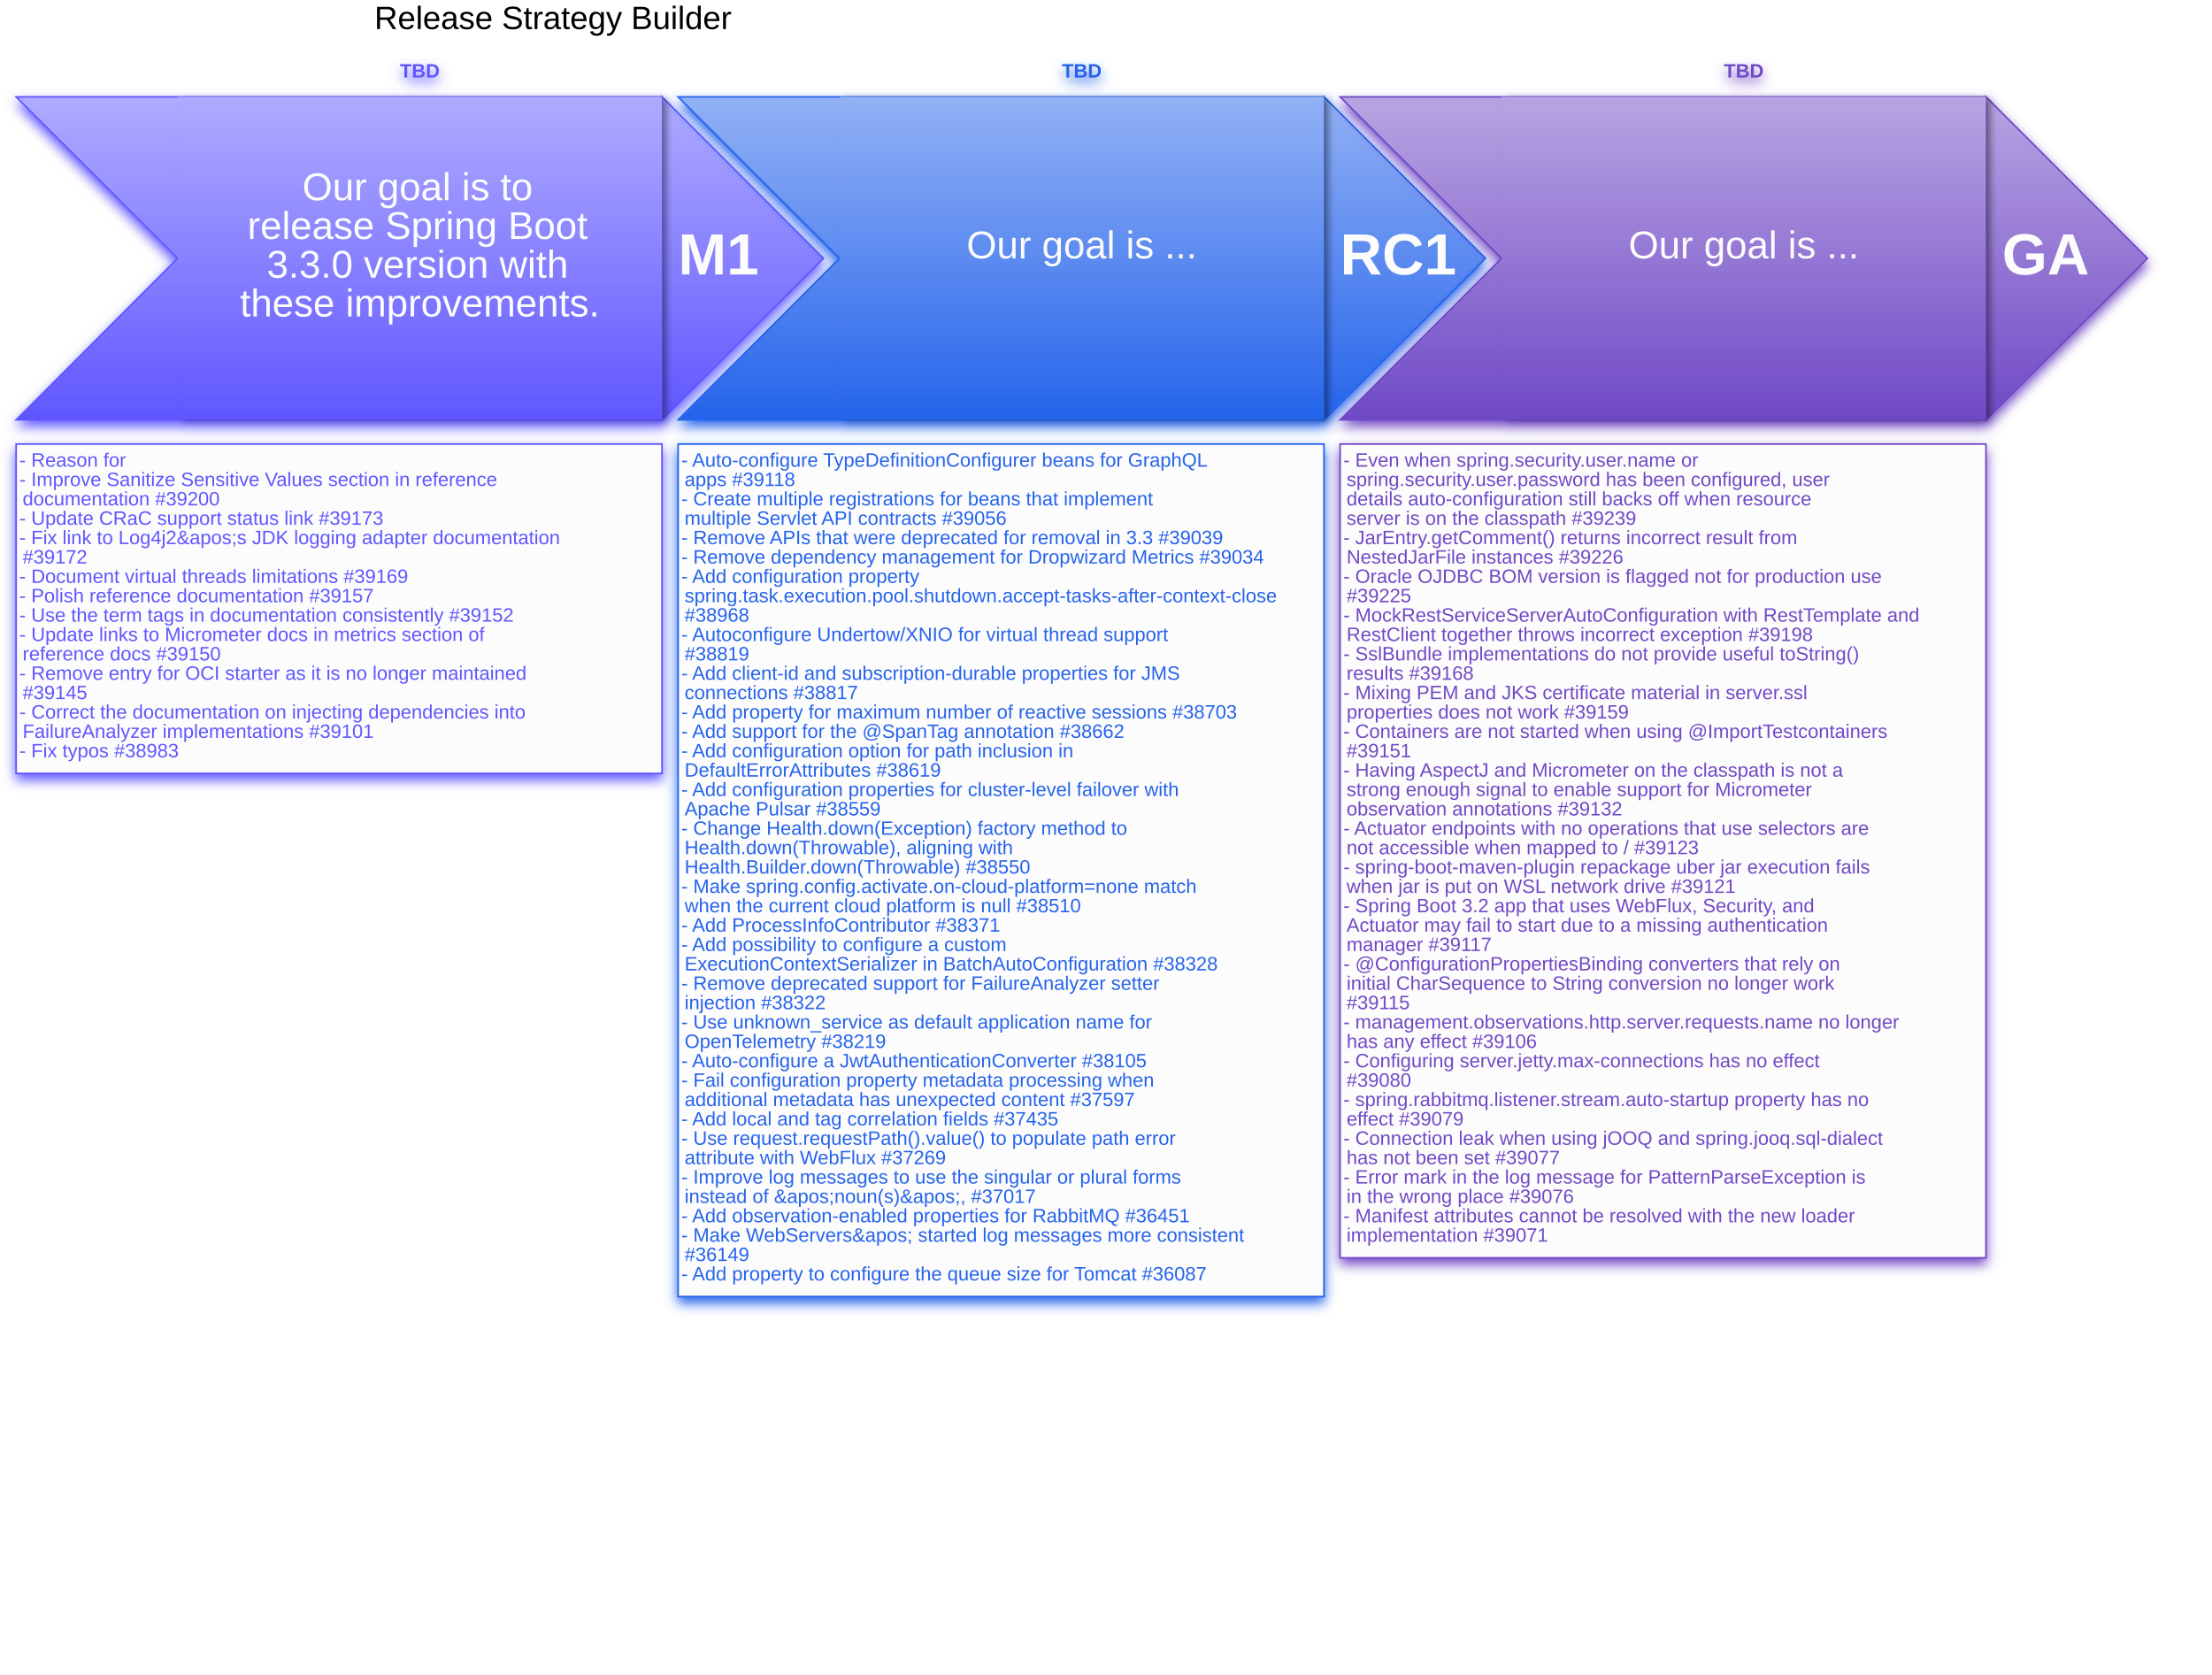
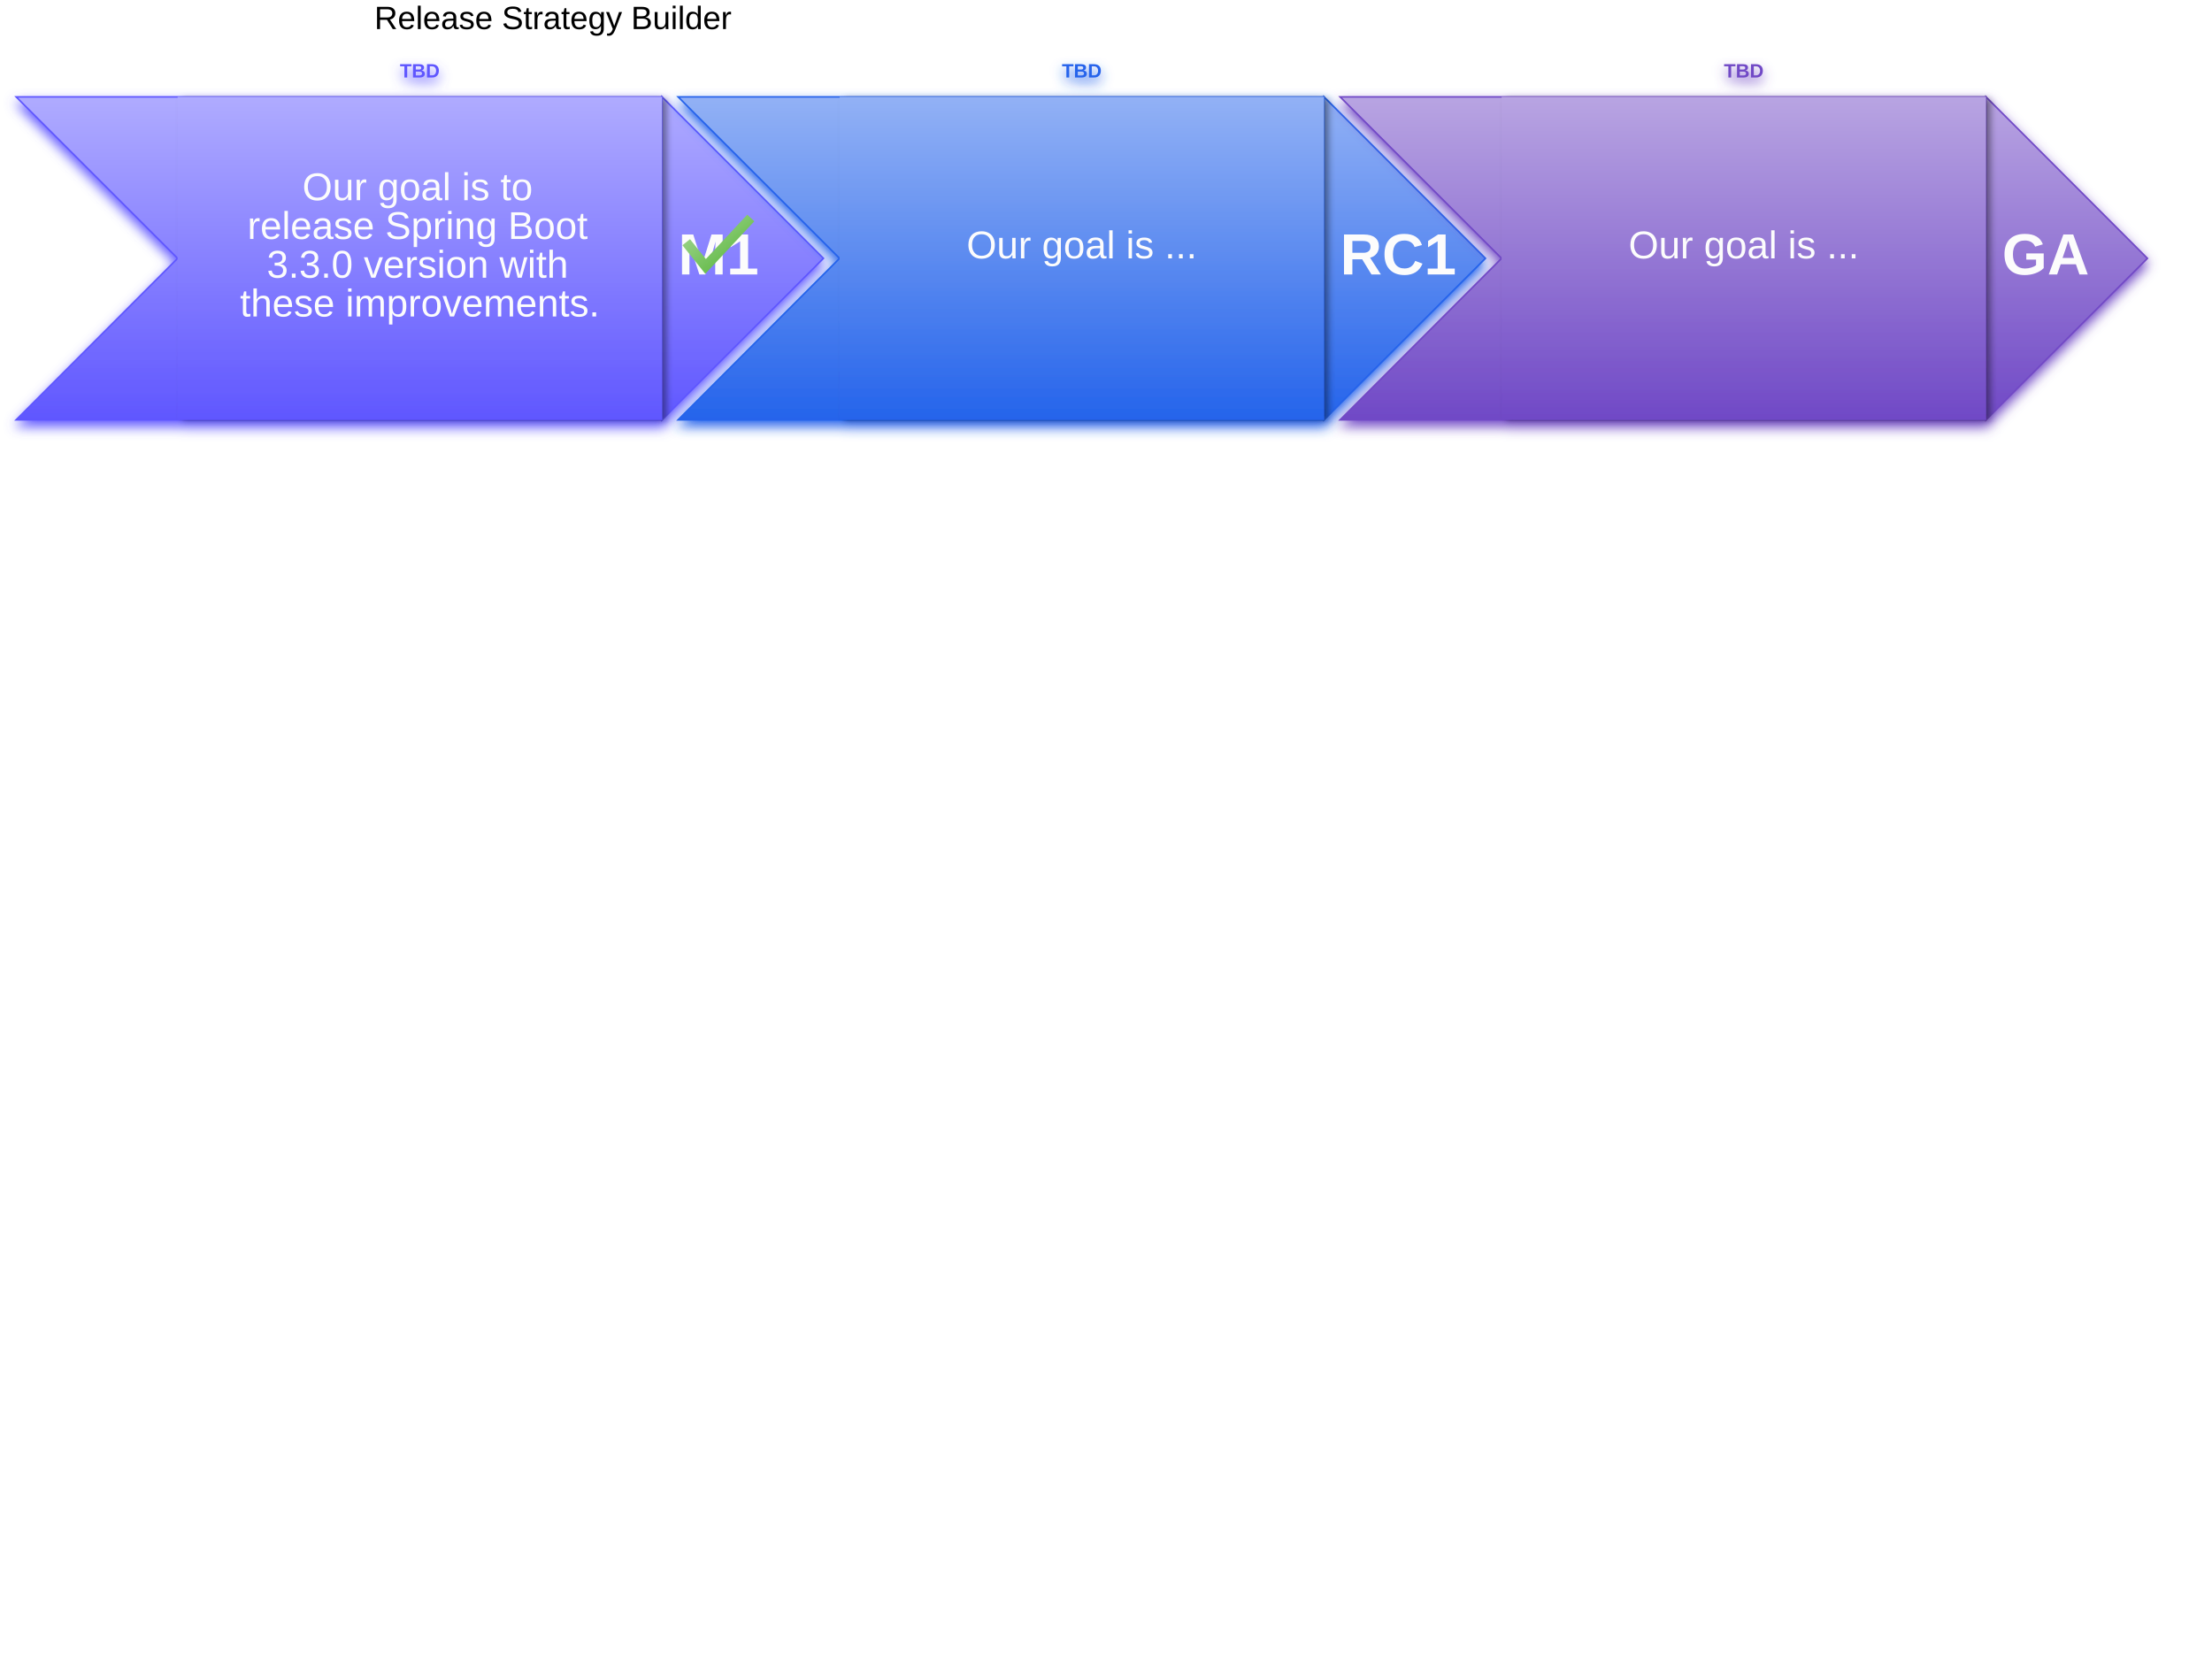
- <svg xmlns="http://www.w3.org/2000/svg" width="685.0" height="518.5" viewBox="0 0 685.0 518.5" role="img" aria-label="Docops: Release Strategy" id="IDfc490468-125d-484a-863b-3311442651cf">
+ <svg xmlns="http://www.w3.org/2000/svg" xmlns:xlink="http://www.w3.org/1999/xlink" width="685.0" height="518.5" viewBox="0 0 685.0 518.5" role="img" aria-label="Docops: Release Strategy" id="ID6244f39d-08a8-4c39-9169-51eaf3c09ba5">
  <defs>
    <filter id="Bevel2" filterUnits="objectBoundingBox" x="-10%" y="-10%" width="150%" height="150%">
      <feGaussianBlur in="SourceAlpha" stdDeviation="0.5" result="blur" />
      <feSpecularLighting in="blur" surfaceScale="5" specularConstant="0.5" specularExponent="10" result="specOut" lighting-color="white">
        <fePointLight x="-5000" y="-10000" z="0000" />
      </feSpecularLighting>
      <feComposite in="specOut" in2="SourceAlpha" operator="in" result="specOut2" />
      <feComposite in="SourceGraphic" in2="specOut2" operator="arithmetic" k1="0" k2="1" k3="1" k4="0" result="litPaint" />
    </filter>
    <linearGradient id="ID0756d7d2-2648-4a67-89af-c133b3a8d4c9" x2="1" y2="1">
      <stop class="stop1" offset="0%" stop-color="#a48bdb">
        <animate attributeName="stop-color" values="#a48bdb;#7651c9;#4918B8;#a48bdb;#7651c9;#4918B8;" dur="20s" repeatCount="indefinite">
                     </animate>
      </stop>
      <stop class="stop2" offset="50%" stop-color="#7651c9">
        <animate attributeName="stop-color" values="#a48bdb;#7651c9;#4918B8;#a48bdb;#7651c9;#4918B8;" dur="20s" repeatCount="indefinite">
                     </animate>
      </stop>
      <stop class="stop3" offset="100%" stop-color="#4918B8">
        <animate attributeName="stop-color" values="#a48bdb;#7651c9;#4918B8;#a48bdb;#7651c9;#4918B8;" dur="20s" repeatCount="indefinite">
                     </animate>
      </stop>
      <animateTransform attributeName="gradientTransform" type="rotate" values="360 .5 .5;0 .5 .5" dur="10s" repeatCount="indefinite" />
    </linearGradient>
    <linearGradient id="circlecheck" x2="1" y2="1">
      <stop class="stop1" offset="0%" stop-color="#a9d99a" />
      <stop class="stop2" offset="50%" stop-color="#7ec667" />
      <stop class="stop3" offset="100%" stop-color="#54B435" />
    </linearGradient>
    <g id="completedCheck">
      <polyline points="10 25 22 40 50 10" fill="none" stroke="url(#circlecheck)" stroke-width="6" />
    </g>
    <linearGradient x2="0%" y2="100%" id="shadM_rect">
      <stop stop-color="#afabff" stop-opacity="1" offset="0%" />
      <stop stop-color="hsl(243.0,100.0%,67.1%)" stop-opacity="1" offset="100%" />
    </linearGradient>
    <linearGradient x2="0%" y2="100%" id="shadR_rect">
      <stop stop-color="#92b1f5" stop-opacity="1" offset="0%" />
      <stop stop-color="hsl(221.0,83.2%,53.3%)" stop-opacity="1" offset="100%" />
    </linearGradient>
    <linearGradient x2="0%" y2="100%" id="shadG_rect">
      <stop stop-color="#b8a4e2" stop-opacity="1" offset="0%" />
      <stop stop-color="hsl(259.0,52.3%,53.1%)" stop-opacity="1" offset="100%" />
    </linearGradient>
    <style>
-     #IDfc490468-125d-484a-863b-3311442651cf .shadM { fill: #5f57ff; filter: drop-shadow(0 1mm 1mm #5f57ff); }
-     #IDfc490468-125d-484a-863b-3311442651cf .shadR { fill: #2563eb; filter: drop-shadow(0 1mm 1mm #2563eb); }
+     #ID6244f39d-08a8-4c39-9169-51eaf3c09ba5 .shadM { fill: #5f57ff; filter: drop-shadow(0 1mm 1mm #5f57ff); }
+     #ID6244f39d-08a8-4c39-9169-51eaf3c09ba5 .shadR { fill: #2563eb; filter: drop-shadow(0 1mm 1mm #2563eb); }

-     #IDfc490468-125d-484a-863b-3311442651cf .shadG { fill: #7149c6; filter: drop-shadow(0 1mm 1mm #7149c6); }
-     #IDfc490468-125d-484a-863b-3311442651cf .milestoneTL { font-family: Arial, "Helvetica Neue", Helvetica, sans-serif; font-weight: bold; }
-     #IDfc490468-125d-484a-863b-3311442651cf .lines { font-size: 10px; }
+     #ID6244f39d-08a8-4c39-9169-51eaf3c09ba5 .shadG { fill: #7149c6; filter: drop-shadow(0 1mm 1mm #7149c6); }
+     #ID6244f39d-08a8-4c39-9169-51eaf3c09ba5 .milestoneTL { font-family: Arial, "Helvetica Neue", Helvetica, sans-serif; font-weight: bold; }
+     #ID6244f39d-08a8-4c39-9169-51eaf3c09ba5 .lines { font-size: 10px; }

-     #IDfc490468-125d-484a-863b-3311442651cf .milestoneTL &gt; .entry { text-anchor: start; font-weight: normal; }
+     #ID6244f39d-08a8-4c39-9169-51eaf3c09ba5 .milestoneTL &gt; .entry { text-anchor: start; font-weight: normal; }
    .raise { pointer-events: bounding-box; opacity: 1; filter: drop-shadow(3px 1px 2px rgb(0 0 0 / 0.4)); }

    .raise:hover { stroke: gold; stroke-width: 3px; opacity: 0.9; }
    
</style>
  </defs>
-   <g transform="scale(0.5)" id="GIDfc490468-125d-484a-863b-3311442651cf">
+   <g transform="scale(0.5)" id="GID6244f39d-08a8-4c39-9169-51eaf3c09ba5">
    <text x="342.5" y="18" fill="#000000" text-anchor="middle" font-size="20px" font-family="Arial, Helvetica, sans-serif">Release Strategy Builder</text>
    <g transform="translate(10,60)" class="shadM">
      <text text-anchor="middle" x="250" y="-12" class="milestoneTL">TBD</text>
      <path d="m 0,0 h 400 v 200 h -400 l 0,0 l 100,-100 z" stroke="#5f57ff" fill="url(#shadM_rect)" />
      <path d="m 400,0 v 200 l 100,-100 z" fill="url(#shadM_rect)" stroke="#5f57ff" />
      <text x="410" y="110" class="milestoneTL" font-size="36px" fill="#fcfcfc">M1</text>
+       <use xlink:href="#completedCheck" x="405" y="65" width="24" height="24" />
      <g transform="translate(100,0)" cursor="pointer">
        <rect x="0" y="0" height="200" width="300" fill="url(#shadM_rect)" class="raise" />
        <text text-anchor="middle" x="150" y="40" class="milestoneTL lines" font-size="12px" font-family="Arial, 'Helvetica Neue', Helvetica, sans-serif" font-weight="bold" fill="#fcfcfc">
          <tspan x="150" dy="24" text-anchor="middle" font-family="Arial, 'Helvetica Neue', Helvetica, sans-serif" font-size="24" font-weight="normal"> Our goal is to</tspan>
          <tspan x="150" dy="24" text-anchor="middle" font-family="Arial, 'Helvetica Neue', Helvetica, sans-serif" font-size="24" font-weight="normal">release Spring Boot</tspan>
          <tspan x="150" dy="24" text-anchor="middle" font-family="Arial, 'Helvetica Neue', Helvetica, sans-serif" font-size="24" font-weight="normal">3.3.0 version with</tspan>
          <tspan x="150" dy="24" text-anchor="middle" font-family="Arial, 'Helvetica Neue', Helvetica, sans-serif" font-size="24" font-weight="normal">these improvements.</tspan>
        </text>
      </g>
    </g>
-     <g transform="translate(10,275)" class="shadM" id="IDfc490468-125d-484a-863b-3311442651cf_0">
+     <g transform="translate(10,275)" class="shadM" id="ID6244f39d-08a8-4c39-9169-51eaf3c09ba5_0" visibility="hidden">
      <rect width="400" height="204" stroke="#5f57ff" fill="#fcfcfc" />
      <text text-anchor="middle" x="200" y="2" class="milestoneTL lines" font-size="12px" font-family="Arial, &quot;Helvetica Neue&quot;, Helvetica, sans-serif" font-weight="bold">
        <tspan x="2" dy="12" class="entry" font-size="12px" font-weight="normal" font-family="Arial, 'Helvetica Neue', Helvetica, sans-serif" text-anchor="start">-   Reason for</tspan>
        <tspan x="2" dy="12" class="entry" font-size="12px" font-weight="normal" font-family="Arial, 'Helvetica Neue', Helvetica, sans-serif" text-anchor="start">-   Improve Sanitize Sensitive Values section in reference</tspan>
        <tspan x="4" dy="12" class="entry" font-size="12px" font-weight="normal" font-family="Arial, 'Helvetica Neue', Helvetica, sans-serif" text-anchor="start"> documentation #39200</tspan>
        <tspan x="2" dy="12" class="entry" font-size="12px" font-weight="normal" font-family="Arial, 'Helvetica Neue', Helvetica, sans-serif" text-anchor="start">-   Update CRaC support status link #39173</tspan>
        <tspan x="2" dy="12" class="entry" font-size="12px" font-weight="normal" font-family="Arial, 'Helvetica Neue', Helvetica, sans-serif" text-anchor="start">-   Fix link to Log4j2&amp;apos;s JDK logging adapter documentation</tspan>
        <tspan x="4" dy="12" class="entry" font-size="12px" font-weight="normal" font-family="Arial, 'Helvetica Neue', Helvetica, sans-serif" text-anchor="start"> #39172</tspan>
        <tspan x="2" dy="12" class="entry" font-size="12px" font-weight="normal" font-family="Arial, 'Helvetica Neue', Helvetica, sans-serif" text-anchor="start">-   Document virtual threads limitations #39169</tspan>
        <tspan x="2" dy="12" class="entry" font-size="12px" font-weight="normal" font-family="Arial, 'Helvetica Neue', Helvetica, sans-serif" text-anchor="start">-   Polish reference documentation #39157</tspan>
        <tspan x="2" dy="12" class="entry" font-size="12px" font-weight="normal" font-family="Arial, 'Helvetica Neue', Helvetica, sans-serif" text-anchor="start">-   Use the term tags in documentation consistently #39152</tspan>
        <tspan x="2" dy="12" class="entry" font-size="12px" font-weight="normal" font-family="Arial, 'Helvetica Neue', Helvetica, sans-serif" text-anchor="start">-   Update links to Micrometer docs in metrics section of</tspan>
        <tspan x="4" dy="12" class="entry" font-size="12px" font-weight="normal" font-family="Arial, 'Helvetica Neue', Helvetica, sans-serif" text-anchor="start"> reference docs #39150</tspan>
        <tspan x="2" dy="12" class="entry" font-size="12px" font-weight="normal" font-family="Arial, 'Helvetica Neue', Helvetica, sans-serif" text-anchor="start">-   Remove entry for OCI starter as it is no longer maintained</tspan>
        <tspan x="4" dy="12" class="entry" font-size="12px" font-weight="normal" font-family="Arial, 'Helvetica Neue', Helvetica, sans-serif" text-anchor="start"> #39145</tspan>
        <tspan x="2" dy="12" class="entry" font-size="12px" font-weight="normal" font-family="Arial, 'Helvetica Neue', Helvetica, sans-serif" text-anchor="start">-   Correct the documentation on injecting dependencies into</tspan>
        <tspan x="4" dy="12" class="entry" font-size="12px" font-weight="normal" font-family="Arial, 'Helvetica Neue', Helvetica, sans-serif" text-anchor="start"> FailureAnalyzer implementations #39101</tspan>
        <tspan x="2" dy="12" class="entry" font-size="12px" font-weight="normal" font-family="Arial, 'Helvetica Neue', Helvetica, sans-serif" text-anchor="start">-   Fix typos #38983</tspan>
      </text>
    </g>
    <g transform="translate(420,60)" class="shadR">
      <text text-anchor="middle" x="250" y="-12" class="milestoneTL">TBD</text>
      <path d="m 0,0 h 400 v 200 h -400 l 0,0 l 100,-100 z" stroke="#2563eb" fill="url(#shadR_rect)" />
      <path d="m 400,0 v 200 l 100,-100 z" fill="url(#shadR_rect)" stroke="#2563eb" />
      <text x="410" y="110" class="milestoneTL" font-size="36px" fill="#fcfcfc">RC1</text>
      <g transform="translate(100,0)" cursor="pointer">
        <rect x="0" y="0" height="200" width="300" fill="url(#shadR_rect)" class="raise" />
        <text text-anchor="middle" x="150" y="76" class="milestoneTL lines" font-size="12px" font-family="Arial, 'Helvetica Neue', Helvetica, sans-serif" font-weight="bold" fill="#fcfcfc">
          <tspan x="150" dy="24" text-anchor="middle" font-family="Arial, 'Helvetica Neue', Helvetica, sans-serif" font-size="24" font-weight="normal"> Our goal is ...</tspan>
        </text>
      </g>
    </g>
-     <g transform="translate(420,275)" class="shadR" id="IDfc490468-125d-484a-863b-3311442651cf_1">
+     <g transform="translate(420,275)" class="shadR" id="ID6244f39d-08a8-4c39-9169-51eaf3c09ba5_1" visibility="hidden">
      <rect width="400" height="528" stroke="#2563eb" fill="#fcfcfc" />
      <text text-anchor="middle" x="200" y="2" class="milestoneTL lines" font-size="12px" font-family="Arial, &quot;Helvetica Neue&quot;, Helvetica, sans-serif" font-weight="bold">
        <tspan x="2" dy="12" class="entry" font-size="12px" font-weight="normal" font-family="Arial, 'Helvetica Neue', Helvetica, sans-serif" text-anchor="start">-   Auto-configure TypeDefinitionConfigurer beans for GraphQL</tspan>
        <tspan x="4" dy="12" class="entry" font-size="12px" font-weight="normal" font-family="Arial, 'Helvetica Neue', Helvetica, sans-serif" text-anchor="start"> apps #39118</tspan>
        <tspan x="2" dy="12" class="entry" font-size="12px" font-weight="normal" font-family="Arial, 'Helvetica Neue', Helvetica, sans-serif" text-anchor="start">-   Create multiple registrations for beans that implement</tspan>
        <tspan x="4" dy="12" class="entry" font-size="12px" font-weight="normal" font-family="Arial, 'Helvetica Neue', Helvetica, sans-serif" text-anchor="start"> multiple Servlet API contracts #39056</tspan>
        <tspan x="2" dy="12" class="entry" font-size="12px" font-weight="normal" font-family="Arial, 'Helvetica Neue', Helvetica, sans-serif" text-anchor="start">-   Remove APIs that were deprecated for removal in 3.3 #39039</tspan>
        <tspan x="2" dy="12" class="entry" font-size="12px" font-weight="normal" font-family="Arial, 'Helvetica Neue', Helvetica, sans-serif" text-anchor="start">-   Remove dependency management for Dropwizard Metrics #39034</tspan>
        <tspan x="2" dy="12" class="entry" font-size="12px" font-weight="normal" font-family="Arial, 'Helvetica Neue', Helvetica, sans-serif" text-anchor="start">-   Add configuration property</tspan>
        <tspan x="4" dy="12" class="entry" font-size="12px" font-weight="normal" font-family="Arial, 'Helvetica Neue', Helvetica, sans-serif" text-anchor="start"> spring.task.execution.pool.shutdown.accept-tasks-after-context-close</tspan>
        <tspan x="4" dy="12" class="entry" font-size="12px" font-weight="normal" font-family="Arial, 'Helvetica Neue', Helvetica, sans-serif" text-anchor="start"> #38968</tspan>
        <tspan x="2" dy="12" class="entry" font-size="12px" font-weight="normal" font-family="Arial, 'Helvetica Neue', Helvetica, sans-serif" text-anchor="start">-   Autoconfigure Undertow/XNIO for virtual thread support</tspan>
        <tspan x="4" dy="12" class="entry" font-size="12px" font-weight="normal" font-family="Arial, 'Helvetica Neue', Helvetica, sans-serif" text-anchor="start"> #38819</tspan>
        <tspan x="2" dy="12" class="entry" font-size="12px" font-weight="normal" font-family="Arial, 'Helvetica Neue', Helvetica, sans-serif" text-anchor="start">-   Add client-id and subscription-durable properties for JMS</tspan>
        <tspan x="4" dy="12" class="entry" font-size="12px" font-weight="normal" font-family="Arial, 'Helvetica Neue', Helvetica, sans-serif" text-anchor="start"> connections #38817</tspan>
        <tspan x="2" dy="12" class="entry" font-size="12px" font-weight="normal" font-family="Arial, 'Helvetica Neue', Helvetica, sans-serif" text-anchor="start">-   Add property for maximum number of reactive sessions #38703</tspan>
        <tspan x="2" dy="12" class="entry" font-size="12px" font-weight="normal" font-family="Arial, 'Helvetica Neue', Helvetica, sans-serif" text-anchor="start">-   Add support for the @SpanTag annotation #38662</tspan>
        <tspan x="2" dy="12" class="entry" font-size="12px" font-weight="normal" font-family="Arial, 'Helvetica Neue', Helvetica, sans-serif" text-anchor="start">-   Add configuration option for path inclusion in</tspan>
        <tspan x="4" dy="12" class="entry" font-size="12px" font-weight="normal" font-family="Arial, 'Helvetica Neue', Helvetica, sans-serif" text-anchor="start"> DefaultErrorAttributes #38619</tspan>
        <tspan x="2" dy="12" class="entry" font-size="12px" font-weight="normal" font-family="Arial, 'Helvetica Neue', Helvetica, sans-serif" text-anchor="start">-   Add configuration properties for cluster-level failover with</tspan>
        <tspan x="4" dy="12" class="entry" font-size="12px" font-weight="normal" font-family="Arial, 'Helvetica Neue', Helvetica, sans-serif" text-anchor="start"> Apache Pulsar #38559</tspan>
        <tspan x="2" dy="12" class="entry" font-size="12px" font-weight="normal" font-family="Arial, 'Helvetica Neue', Helvetica, sans-serif" text-anchor="start">-   Change Health.down(Exception) factory method to</tspan>
        <tspan x="4" dy="12" class="entry" font-size="12px" font-weight="normal" font-family="Arial, 'Helvetica Neue', Helvetica, sans-serif" text-anchor="start"> Health.down(Throwable), aligning with</tspan>
        <tspan x="4" dy="12" class="entry" font-size="12px" font-weight="normal" font-family="Arial, 'Helvetica Neue', Helvetica, sans-serif" text-anchor="start"> Health.Builder.down(Throwable) #38550</tspan>
        <tspan x="2" dy="12" class="entry" font-size="12px" font-weight="normal" font-family="Arial, 'Helvetica Neue', Helvetica, sans-serif" text-anchor="start">-   Make spring.config.activate.on-cloud-platform=none match</tspan>
        <tspan x="4" dy="12" class="entry" font-size="12px" font-weight="normal" font-family="Arial, 'Helvetica Neue', Helvetica, sans-serif" text-anchor="start"> when the current cloud platform is null #38510</tspan>
        <tspan x="2" dy="12" class="entry" font-size="12px" font-weight="normal" font-family="Arial, 'Helvetica Neue', Helvetica, sans-serif" text-anchor="start">-   Add ProcessInfoContributor #38371</tspan>
        <tspan x="2" dy="12" class="entry" font-size="12px" font-weight="normal" font-family="Arial, 'Helvetica Neue', Helvetica, sans-serif" text-anchor="start">-   Add possibility to configure a custom</tspan>
        <tspan x="4" dy="12" class="entry" font-size="12px" font-weight="normal" font-family="Arial, 'Helvetica Neue', Helvetica, sans-serif" text-anchor="start"> ExecutionContextSerializer in BatchAutoConfiguration #38328</tspan>
        <tspan x="2" dy="12" class="entry" font-size="12px" font-weight="normal" font-family="Arial, 'Helvetica Neue', Helvetica, sans-serif" text-anchor="start">-   Remove deprecated support for FailureAnalyzer setter</tspan>
        <tspan x="4" dy="12" class="entry" font-size="12px" font-weight="normal" font-family="Arial, 'Helvetica Neue', Helvetica, sans-serif" text-anchor="start"> injection #38322</tspan>
        <tspan x="2" dy="12" class="entry" font-size="12px" font-weight="normal" font-family="Arial, 'Helvetica Neue', Helvetica, sans-serif" text-anchor="start">-   Use unknown_service as default application name for</tspan>
        <tspan x="4" dy="12" class="entry" font-size="12px" font-weight="normal" font-family="Arial, 'Helvetica Neue', Helvetica, sans-serif" text-anchor="start"> OpenTelemetry #38219</tspan>
        <tspan x="2" dy="12" class="entry" font-size="12px" font-weight="normal" font-family="Arial, 'Helvetica Neue', Helvetica, sans-serif" text-anchor="start">-   Auto-configure a JwtAuthenticationConverter #38105</tspan>
        <tspan x="2" dy="12" class="entry" font-size="12px" font-weight="normal" font-family="Arial, 'Helvetica Neue', Helvetica, sans-serif" text-anchor="start">-   Fail configuration property metadata processing when</tspan>
        <tspan x="4" dy="12" class="entry" font-size="12px" font-weight="normal" font-family="Arial, 'Helvetica Neue', Helvetica, sans-serif" text-anchor="start"> additional metadata has unexpected content #37597</tspan>
        <tspan x="2" dy="12" class="entry" font-size="12px" font-weight="normal" font-family="Arial, 'Helvetica Neue', Helvetica, sans-serif" text-anchor="start">-   Add local and tag correlation fields #37435</tspan>
        <tspan x="2" dy="12" class="entry" font-size="12px" font-weight="normal" font-family="Arial, 'Helvetica Neue', Helvetica, sans-serif" text-anchor="start">-   Use request.requestPath().value() to populate path error</tspan>
        <tspan x="4" dy="12" class="entry" font-size="12px" font-weight="normal" font-family="Arial, 'Helvetica Neue', Helvetica, sans-serif" text-anchor="start"> attribute with WebFlux #37269</tspan>
        <tspan x="2" dy="12" class="entry" font-size="12px" font-weight="normal" font-family="Arial, 'Helvetica Neue', Helvetica, sans-serif" text-anchor="start">-   Improve log messages to use the singular or plural forms</tspan>
        <tspan x="4" dy="12" class="entry" font-size="12px" font-weight="normal" font-family="Arial, 'Helvetica Neue', Helvetica, sans-serif" text-anchor="start"> instead of &amp;apos;noun(s)&amp;apos;, #37017</tspan>
        <tspan x="2" dy="12" class="entry" font-size="12px" font-weight="normal" font-family="Arial, 'Helvetica Neue', Helvetica, sans-serif" text-anchor="start">-   Add observation-enabled properties for RabbitMQ #36451</tspan>
        <tspan x="2" dy="12" class="entry" font-size="12px" font-weight="normal" font-family="Arial, 'Helvetica Neue', Helvetica, sans-serif" text-anchor="start">-   Make WebServers&amp;apos; started log messages more consistent</tspan>
        <tspan x="4" dy="12" class="entry" font-size="12px" font-weight="normal" font-family="Arial, 'Helvetica Neue', Helvetica, sans-serif" text-anchor="start"> #36149</tspan>
        <tspan x="2" dy="12" class="entry" font-size="12px" font-weight="normal" font-family="Arial, 'Helvetica Neue', Helvetica, sans-serif" text-anchor="start">-   Add property to configure the queue size for Tomcat #36087</tspan>
      </text>
    </g>
    <g transform="translate(830,60)" class="shadG">
      <text text-anchor="middle" x="250" y="-12" class="milestoneTL">TBD</text>
      <path d="m 0,0 h 400 v 200 h -400 l 0,0 l 100,-100 z" stroke="#7149c6" fill="url(#shadG_rect)" />
      <path d="m 400,0 v 200 l 100,-100 z" fill="url(#shadG_rect)" stroke="#7149c6" />
      <text x="410" y="110" class="milestoneTL" font-size="36px" fill="#fcfcfc">GA</text>
      <g transform="translate(100,0)" cursor="pointer">
        <rect x="0" y="0" height="200" width="300" fill="url(#shadG_rect)" class="raise" />
        <text text-anchor="middle" x="150" y="76" class="milestoneTL lines" font-size="12px" font-family="Arial, 'Helvetica Neue', Helvetica, sans-serif" font-weight="bold" fill="#fcfcfc">
          <tspan x="150" dy="24" text-anchor="middle" font-family="Arial, 'Helvetica Neue', Helvetica, sans-serif" font-size="24" font-weight="normal"> Our goal is ...</tspan>
        </text>
      </g>
    </g>
-     <g transform="translate(830,275)" class="shadG" id="IDfc490468-125d-484a-863b-3311442651cf_2">
+     <g transform="translate(830,275)" class="shadG" id="ID6244f39d-08a8-4c39-9169-51eaf3c09ba5_2" visibility="hidden">
      <rect width="400" height="504" stroke="#7149c6" fill="#fcfcfc" />
      <text text-anchor="middle" x="200" y="2" class="milestoneTL lines" font-size="12px" font-family="Arial, &quot;Helvetica Neue&quot;, Helvetica, sans-serif" font-weight="bold">
        <tspan x="2" dy="12" class="entry" font-size="12px" font-weight="normal" font-family="Arial, 'Helvetica Neue', Helvetica, sans-serif" text-anchor="start">-   Even when spring.security.user.name or</tspan>
        <tspan x="4" dy="12" class="entry" font-size="12px" font-weight="normal" font-family="Arial, 'Helvetica Neue', Helvetica, sans-serif" text-anchor="start"> spring.security.user.password has been configured, user</tspan>
        <tspan x="4" dy="12" class="entry" font-size="12px" font-weight="normal" font-family="Arial, 'Helvetica Neue', Helvetica, sans-serif" text-anchor="start"> details auto-configuration still backs off when resource</tspan>
        <tspan x="4" dy="12" class="entry" font-size="12px" font-weight="normal" font-family="Arial, 'Helvetica Neue', Helvetica, sans-serif" text-anchor="start"> server is on the classpath #39239</tspan>
        <tspan x="2" dy="12" class="entry" font-size="12px" font-weight="normal" font-family="Arial, 'Helvetica Neue', Helvetica, sans-serif" text-anchor="start">-   JarEntry.getComment() returns incorrect result from</tspan>
        <tspan x="4" dy="12" class="entry" font-size="12px" font-weight="normal" font-family="Arial, 'Helvetica Neue', Helvetica, sans-serif" text-anchor="start"> NestedJarFile instances #39226</tspan>
        <tspan x="2" dy="12" class="entry" font-size="12px" font-weight="normal" font-family="Arial, 'Helvetica Neue', Helvetica, sans-serif" text-anchor="start">-   Oracle OJDBC BOM version is flagged not for production use</tspan>
        <tspan x="4" dy="12" class="entry" font-size="12px" font-weight="normal" font-family="Arial, 'Helvetica Neue', Helvetica, sans-serif" text-anchor="start"> #39225</tspan>
        <tspan x="2" dy="12" class="entry" font-size="12px" font-weight="normal" font-family="Arial, 'Helvetica Neue', Helvetica, sans-serif" text-anchor="start">-   MockRestServiceServerAutoConfiguration with RestTemplate and</tspan>
        <tspan x="4" dy="12" class="entry" font-size="12px" font-weight="normal" font-family="Arial, 'Helvetica Neue', Helvetica, sans-serif" text-anchor="start"> RestClient together throws incorrect exception #39198</tspan>
        <tspan x="2" dy="12" class="entry" font-size="12px" font-weight="normal" font-family="Arial, 'Helvetica Neue', Helvetica, sans-serif" text-anchor="start">-   SslBundle implementations do not provide useful toString()</tspan>
        <tspan x="4" dy="12" class="entry" font-size="12px" font-weight="normal" font-family="Arial, 'Helvetica Neue', Helvetica, sans-serif" text-anchor="start"> results #39168</tspan>
        <tspan x="2" dy="12" class="entry" font-size="12px" font-weight="normal" font-family="Arial, 'Helvetica Neue', Helvetica, sans-serif" text-anchor="start">-   Mixing PEM and JKS certificate material in server.ssl</tspan>
        <tspan x="4" dy="12" class="entry" font-size="12px" font-weight="normal" font-family="Arial, 'Helvetica Neue', Helvetica, sans-serif" text-anchor="start"> properties does not work #39159</tspan>
        <tspan x="2" dy="12" class="entry" font-size="12px" font-weight="normal" font-family="Arial, 'Helvetica Neue', Helvetica, sans-serif" text-anchor="start">-   Containers are not started when using @ImportTestcontainers</tspan>
        <tspan x="4" dy="12" class="entry" font-size="12px" font-weight="normal" font-family="Arial, 'Helvetica Neue', Helvetica, sans-serif" text-anchor="start"> #39151</tspan>
        <tspan x="2" dy="12" class="entry" font-size="12px" font-weight="normal" font-family="Arial, 'Helvetica Neue', Helvetica, sans-serif" text-anchor="start">-   Having AspectJ and Micrometer on the classpath is not a</tspan>
        <tspan x="4" dy="12" class="entry" font-size="12px" font-weight="normal" font-family="Arial, 'Helvetica Neue', Helvetica, sans-serif" text-anchor="start"> strong enough signal to enable support for Micrometer</tspan>
        <tspan x="4" dy="12" class="entry" font-size="12px" font-weight="normal" font-family="Arial, 'Helvetica Neue', Helvetica, sans-serif" text-anchor="start"> observation annotations #39132</tspan>
        <tspan x="2" dy="12" class="entry" font-size="12px" font-weight="normal" font-family="Arial, 'Helvetica Neue', Helvetica, sans-serif" text-anchor="start">-   Actuator endpoints with no operations that use selectors are</tspan>
        <tspan x="4" dy="12" class="entry" font-size="12px" font-weight="normal" font-family="Arial, 'Helvetica Neue', Helvetica, sans-serif" text-anchor="start"> not accessible when mapped to / #39123</tspan>
        <tspan x="2" dy="12" class="entry" font-size="12px" font-weight="normal" font-family="Arial, 'Helvetica Neue', Helvetica, sans-serif" text-anchor="start">-   spring-boot-maven-plugin repackage uber jar execution fails</tspan>
        <tspan x="4" dy="12" class="entry" font-size="12px" font-weight="normal" font-family="Arial, 'Helvetica Neue', Helvetica, sans-serif" text-anchor="start"> when jar is put on WSL network drive #39121</tspan>
        <tspan x="2" dy="12" class="entry" font-size="12px" font-weight="normal" font-family="Arial, 'Helvetica Neue', Helvetica, sans-serif" text-anchor="start">-   Spring Boot 3.2 app that uses WebFlux, Security, and</tspan>
        <tspan x="4" dy="12" class="entry" font-size="12px" font-weight="normal" font-family="Arial, 'Helvetica Neue', Helvetica, sans-serif" text-anchor="start"> Actuator may fail to start due to a missing authentication</tspan>
        <tspan x="4" dy="12" class="entry" font-size="12px" font-weight="normal" font-family="Arial, 'Helvetica Neue', Helvetica, sans-serif" text-anchor="start"> manager #39117</tspan>
        <tspan x="2" dy="12" class="entry" font-size="12px" font-weight="normal" font-family="Arial, 'Helvetica Neue', Helvetica, sans-serif" text-anchor="start">-   @ConfigurationPropertiesBinding converters that rely on</tspan>
        <tspan x="4" dy="12" class="entry" font-size="12px" font-weight="normal" font-family="Arial, 'Helvetica Neue', Helvetica, sans-serif" text-anchor="start"> initial CharSequence to String conversion no longer work</tspan>
        <tspan x="4" dy="12" class="entry" font-size="12px" font-weight="normal" font-family="Arial, 'Helvetica Neue', Helvetica, sans-serif" text-anchor="start"> #39115</tspan>
        <tspan x="2" dy="12" class="entry" font-size="12px" font-weight="normal" font-family="Arial, 'Helvetica Neue', Helvetica, sans-serif" text-anchor="start">-   management.observations.http.server.requests.name no longer</tspan>
        <tspan x="4" dy="12" class="entry" font-size="12px" font-weight="normal" font-family="Arial, 'Helvetica Neue', Helvetica, sans-serif" text-anchor="start"> has any effect #39106</tspan>
        <tspan x="2" dy="12" class="entry" font-size="12px" font-weight="normal" font-family="Arial, 'Helvetica Neue', Helvetica, sans-serif" text-anchor="start">-   Configuring server.jetty.max-connections has no effect</tspan>
        <tspan x="4" dy="12" class="entry" font-size="12px" font-weight="normal" font-family="Arial, 'Helvetica Neue', Helvetica, sans-serif" text-anchor="start"> #39080</tspan>
        <tspan x="2" dy="12" class="entry" font-size="12px" font-weight="normal" font-family="Arial, 'Helvetica Neue', Helvetica, sans-serif" text-anchor="start">-   spring.rabbitmq.listener.stream.auto-startup property has no</tspan>
        <tspan x="4" dy="12" class="entry" font-size="12px" font-weight="normal" font-family="Arial, 'Helvetica Neue', Helvetica, sans-serif" text-anchor="start"> effect #39079</tspan>
        <tspan x="2" dy="12" class="entry" font-size="12px" font-weight="normal" font-family="Arial, 'Helvetica Neue', Helvetica, sans-serif" text-anchor="start">-   Connection leak when using jOOQ and spring.jooq.sql-dialect</tspan>
        <tspan x="4" dy="12" class="entry" font-size="12px" font-weight="normal" font-family="Arial, 'Helvetica Neue', Helvetica, sans-serif" text-anchor="start"> has not been set #39077</tspan>
        <tspan x="2" dy="12" class="entry" font-size="12px" font-weight="normal" font-family="Arial, 'Helvetica Neue', Helvetica, sans-serif" text-anchor="start">-   Error mark in the log message for PatternParseException is</tspan>
        <tspan x="4" dy="12" class="entry" font-size="12px" font-weight="normal" font-family="Arial, 'Helvetica Neue', Helvetica, sans-serif" text-anchor="start"> in the wrong place #39076</tspan>
        <tspan x="2" dy="12" class="entry" font-size="12px" font-weight="normal" font-family="Arial, 'Helvetica Neue', Helvetica, sans-serif" text-anchor="start">-   Manifest attributes cannot be resolved with the new loader</tspan>
        <tspan x="4" dy="12" class="entry" font-size="12px" font-weight="normal" font-family="Arial, 'Helvetica Neue', Helvetica, sans-serif" text-anchor="start"> implementation #39071</tspan>
      </text>
    </g>
  </g>
</svg>
